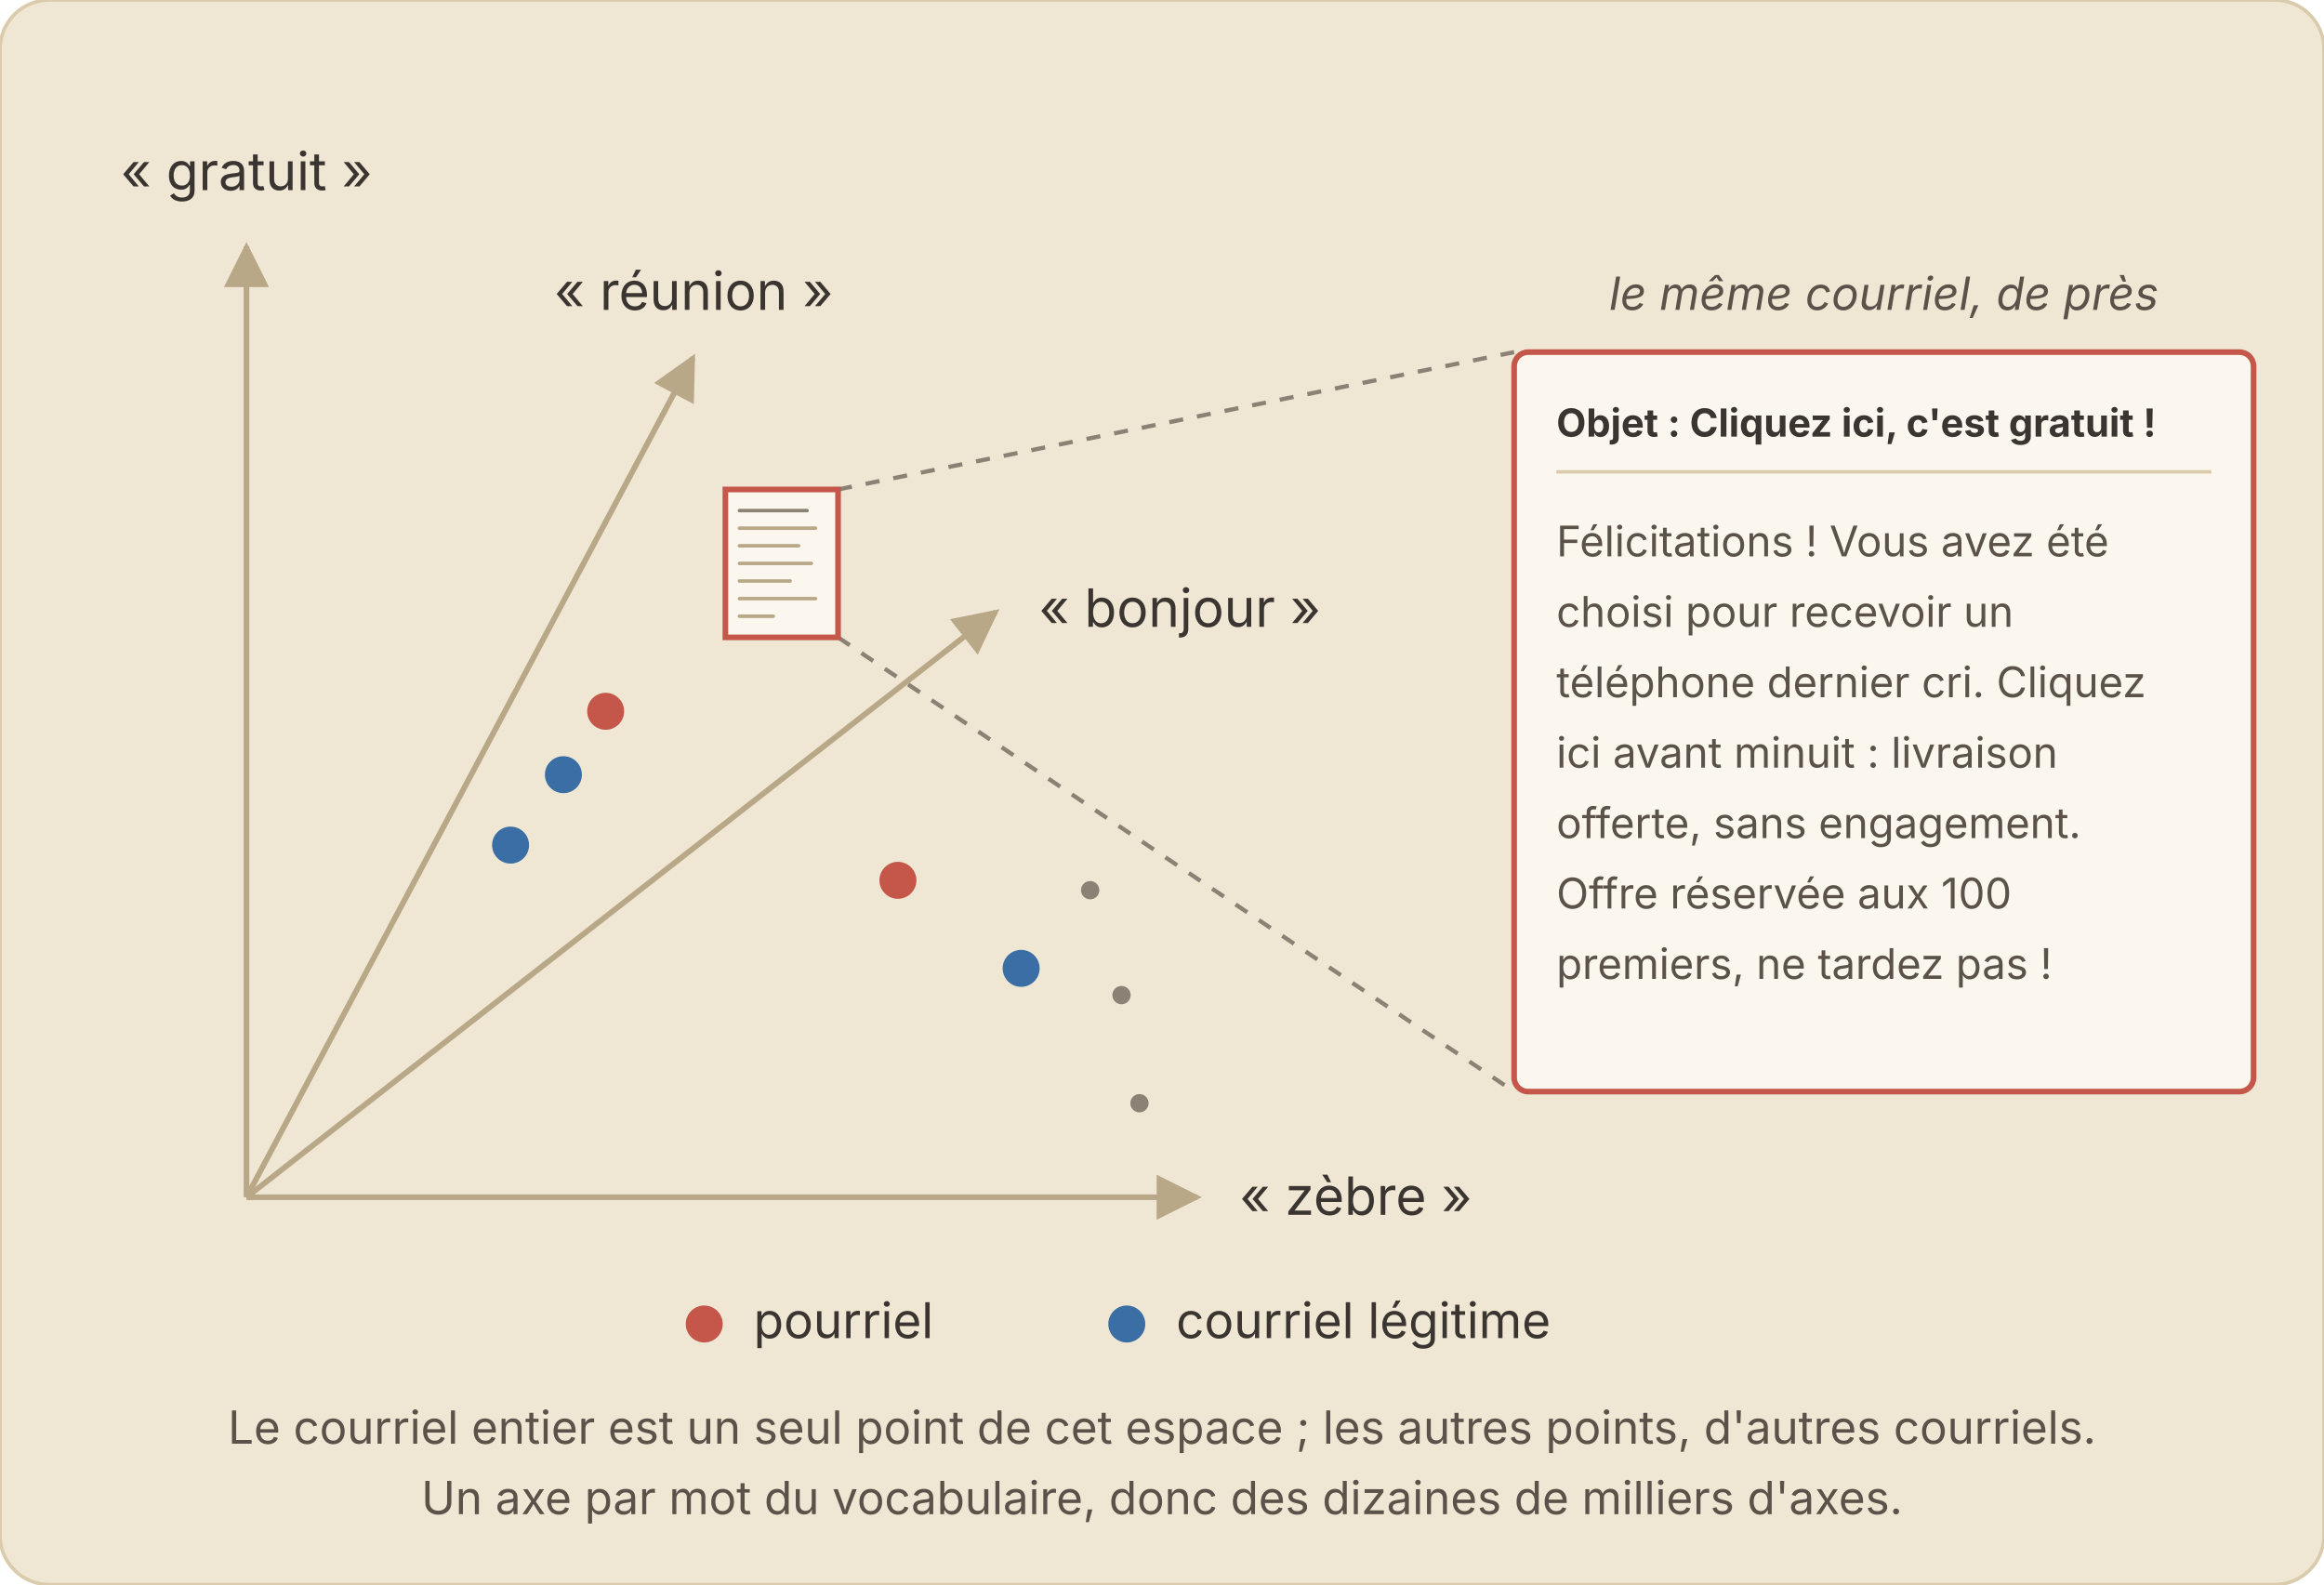
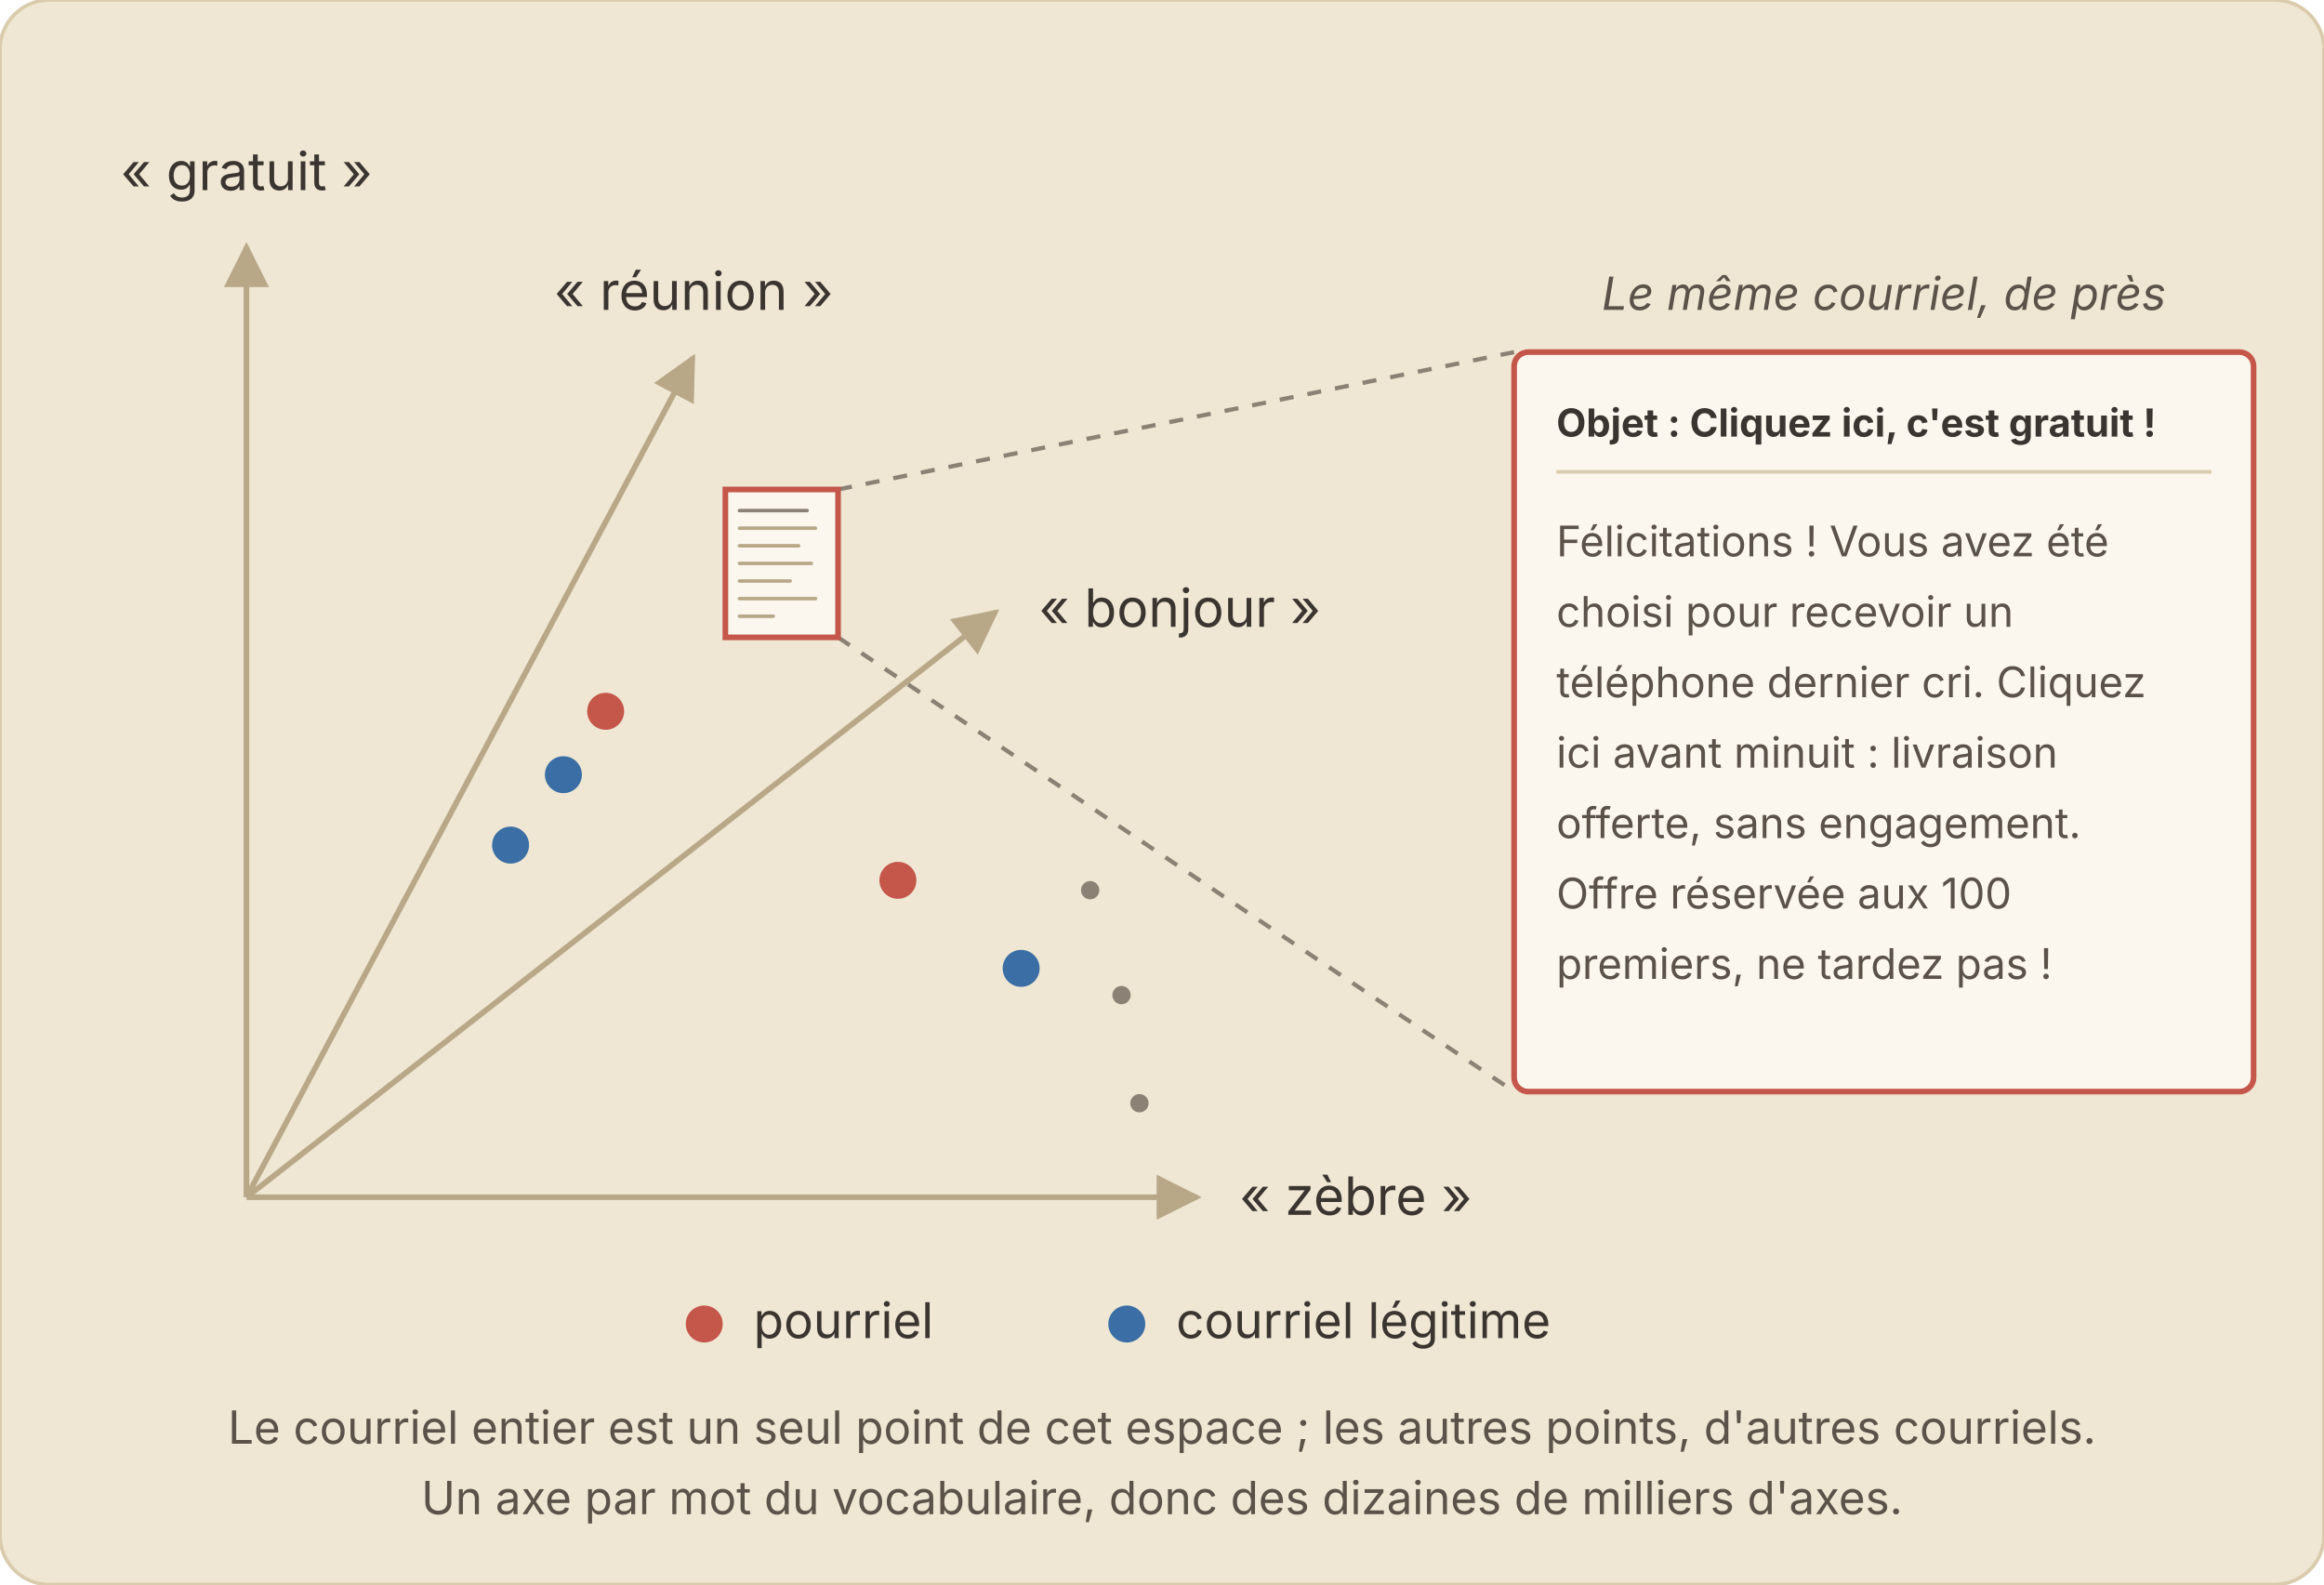
<svg xmlns="http://www.w3.org/2000/svg" viewBox="0 0 660 450" role="img" font-family="system-ui, -apple-system, sans-serif">
  <rect x="0" y="0" width="660" height="450" rx="14" fill="#efe7d3" stroke="#d9cbac" />
  <defs>
    <marker id="fl" viewBox="0 0 10 10" refX="9" refY="5" markerWidth="8" markerHeight="8" orient="auto">
      <path d="M0 0 L10 5 L0 10 z" fill="#b8a888" />
    </marker>
  </defs>
  <g stroke="#b8a888" stroke-width="1.6" marker-end="url(#fl)">
    <line x1="70" y1="340" x2="70.0" y2="70.0" />
    <line x1="70" y1="340" x2="196.8" y2="101.6" />
    <line x1="70" y1="340" x2="282.8" y2="173.8" />
    <line x1="70" y1="340" x2="340.0" y2="340.0" />
  </g>
  <g font-size="15" fill="#3a3531">
    <text x="70" y="54" text-anchor="middle">« gratuit »</text>
    <text x="197" y="88" text-anchor="middle">« réunion »</text>
    <text x="295" y="178" text-anchor="start">« bonjour »</text>
    <text x="352" y="345" text-anchor="start">« zèbre »</text>
  </g>
  <g fill="#8c8175">
    <circle cx="309.6" cy="252.8" r="2.6" />
    <circle cx="318.5" cy="282.6" r="2.6" />
    <circle cx="323.6" cy="313.3" r="2.6" />
  </g>
  <g stroke="#8c8175" stroke-width="1.2" stroke-dasharray="4 4" fill="none">
    <line x1="238" y1="139" x2="430" y2="100" />
    <line x1="238" y1="181" x2="430" y2="310" />
  </g>
  <g fill="#c4564a" stroke="#efe7d3" stroke-width="1.5">
    <circle cx="172" cy="202" r="6" />
    <circle cx="255" cy="250" r="6" />
  </g>
  <g fill="#3a6ea5" stroke="#efe7d3" stroke-width="1.5">
    <circle cx="160" cy="220" r="6" />
    <circle cx="145" cy="240" r="6" />
    <circle cx="290" cy="275" r="6" />
  </g>
  <rect x="206" y="139" width="32" height="42" fill="#fbf7ee" stroke="#c4564a" stroke-width="1.6" />
  <g stroke="#b8a888" stroke-width="1" stroke-linecap="round">
    <line x1="210" y1="145" x2="229.2" y2="145" stroke="#8c8175" />
    <line x1="210" y1="150" x2="231.6" y2="150" />
    <line x1="210" y1="155" x2="226.8" y2="155" />
    <line x1="210" y1="160" x2="230.4" y2="160" />
    <line x1="210" y1="165" x2="224.4" y2="165" />
    <line x1="210" y1="170" x2="231.6" y2="170" />
    <line x1="210" y1="175" x2="219.6" y2="175" />
  </g>
-   <text x="535" y="88" font-size="13" fill="#5b5249" font-style="italic" text-anchor="middle">le même courriel, de près</text>
+   <text x="535" y="88" font-size="13" fill="#5b5249" font-style="italic" text-anchor="middle">Le même courriel, de près</text>
  <rect x="430" y="100" width="210" height="210" rx="4" fill="#fbf7ee" stroke="#c4564a" stroke-width="1.6" />
  <text x="442" y="124" font-size="11" fill="#3a3531" font-weight="700">Objet : Cliquez ici, c'est gratuit !</text>
  <line x1="442" y1="134" x2="628" y2="134" stroke="#d9cbac" stroke-width="1" />
  <g font-size="12" fill="#5b5249">
    <text x="442" y="158">Félicitations ! Vous avez été</text>
    <text x="442" y="178">choisi pour recevoir un</text>
    <text x="442" y="198">téléphone dernier cri. Cliquez</text>
    <text x="442" y="218">ici avant minuit : livraison</text>
    <text x="442" y="238">offerte, sans engagement.</text>
    <text x="442" y="258">Offre réservée aux 100</text>
    <text x="442" y="278">premiers, ne tardez pas !</text>
  </g>
  <circle cx="200" cy="376" r="6" fill="#c4564a" stroke="#efe7d3" stroke-width="1.5" />
  <text x="214" y="380" font-size="14" fill="#3a3531">pourriel</text>
  <circle cx="320" cy="376" r="6" fill="#3a6ea5" stroke="#efe7d3" stroke-width="1.5" />
  <text x="334" y="380" font-size="14" fill="#3a3531">courriel légitime</text>
  <g font-size="13" fill="#5b5249" text-anchor="middle">
    <text x="330" y="410">Le courriel entier est un seul point de cet espace ; les autres points, d'autres courriels.</text>
    <text x="330" y="430">Un axe par mot du vocabulaire, donc des dizaines de milliers d'axes.</text>
  </g>
</svg>
